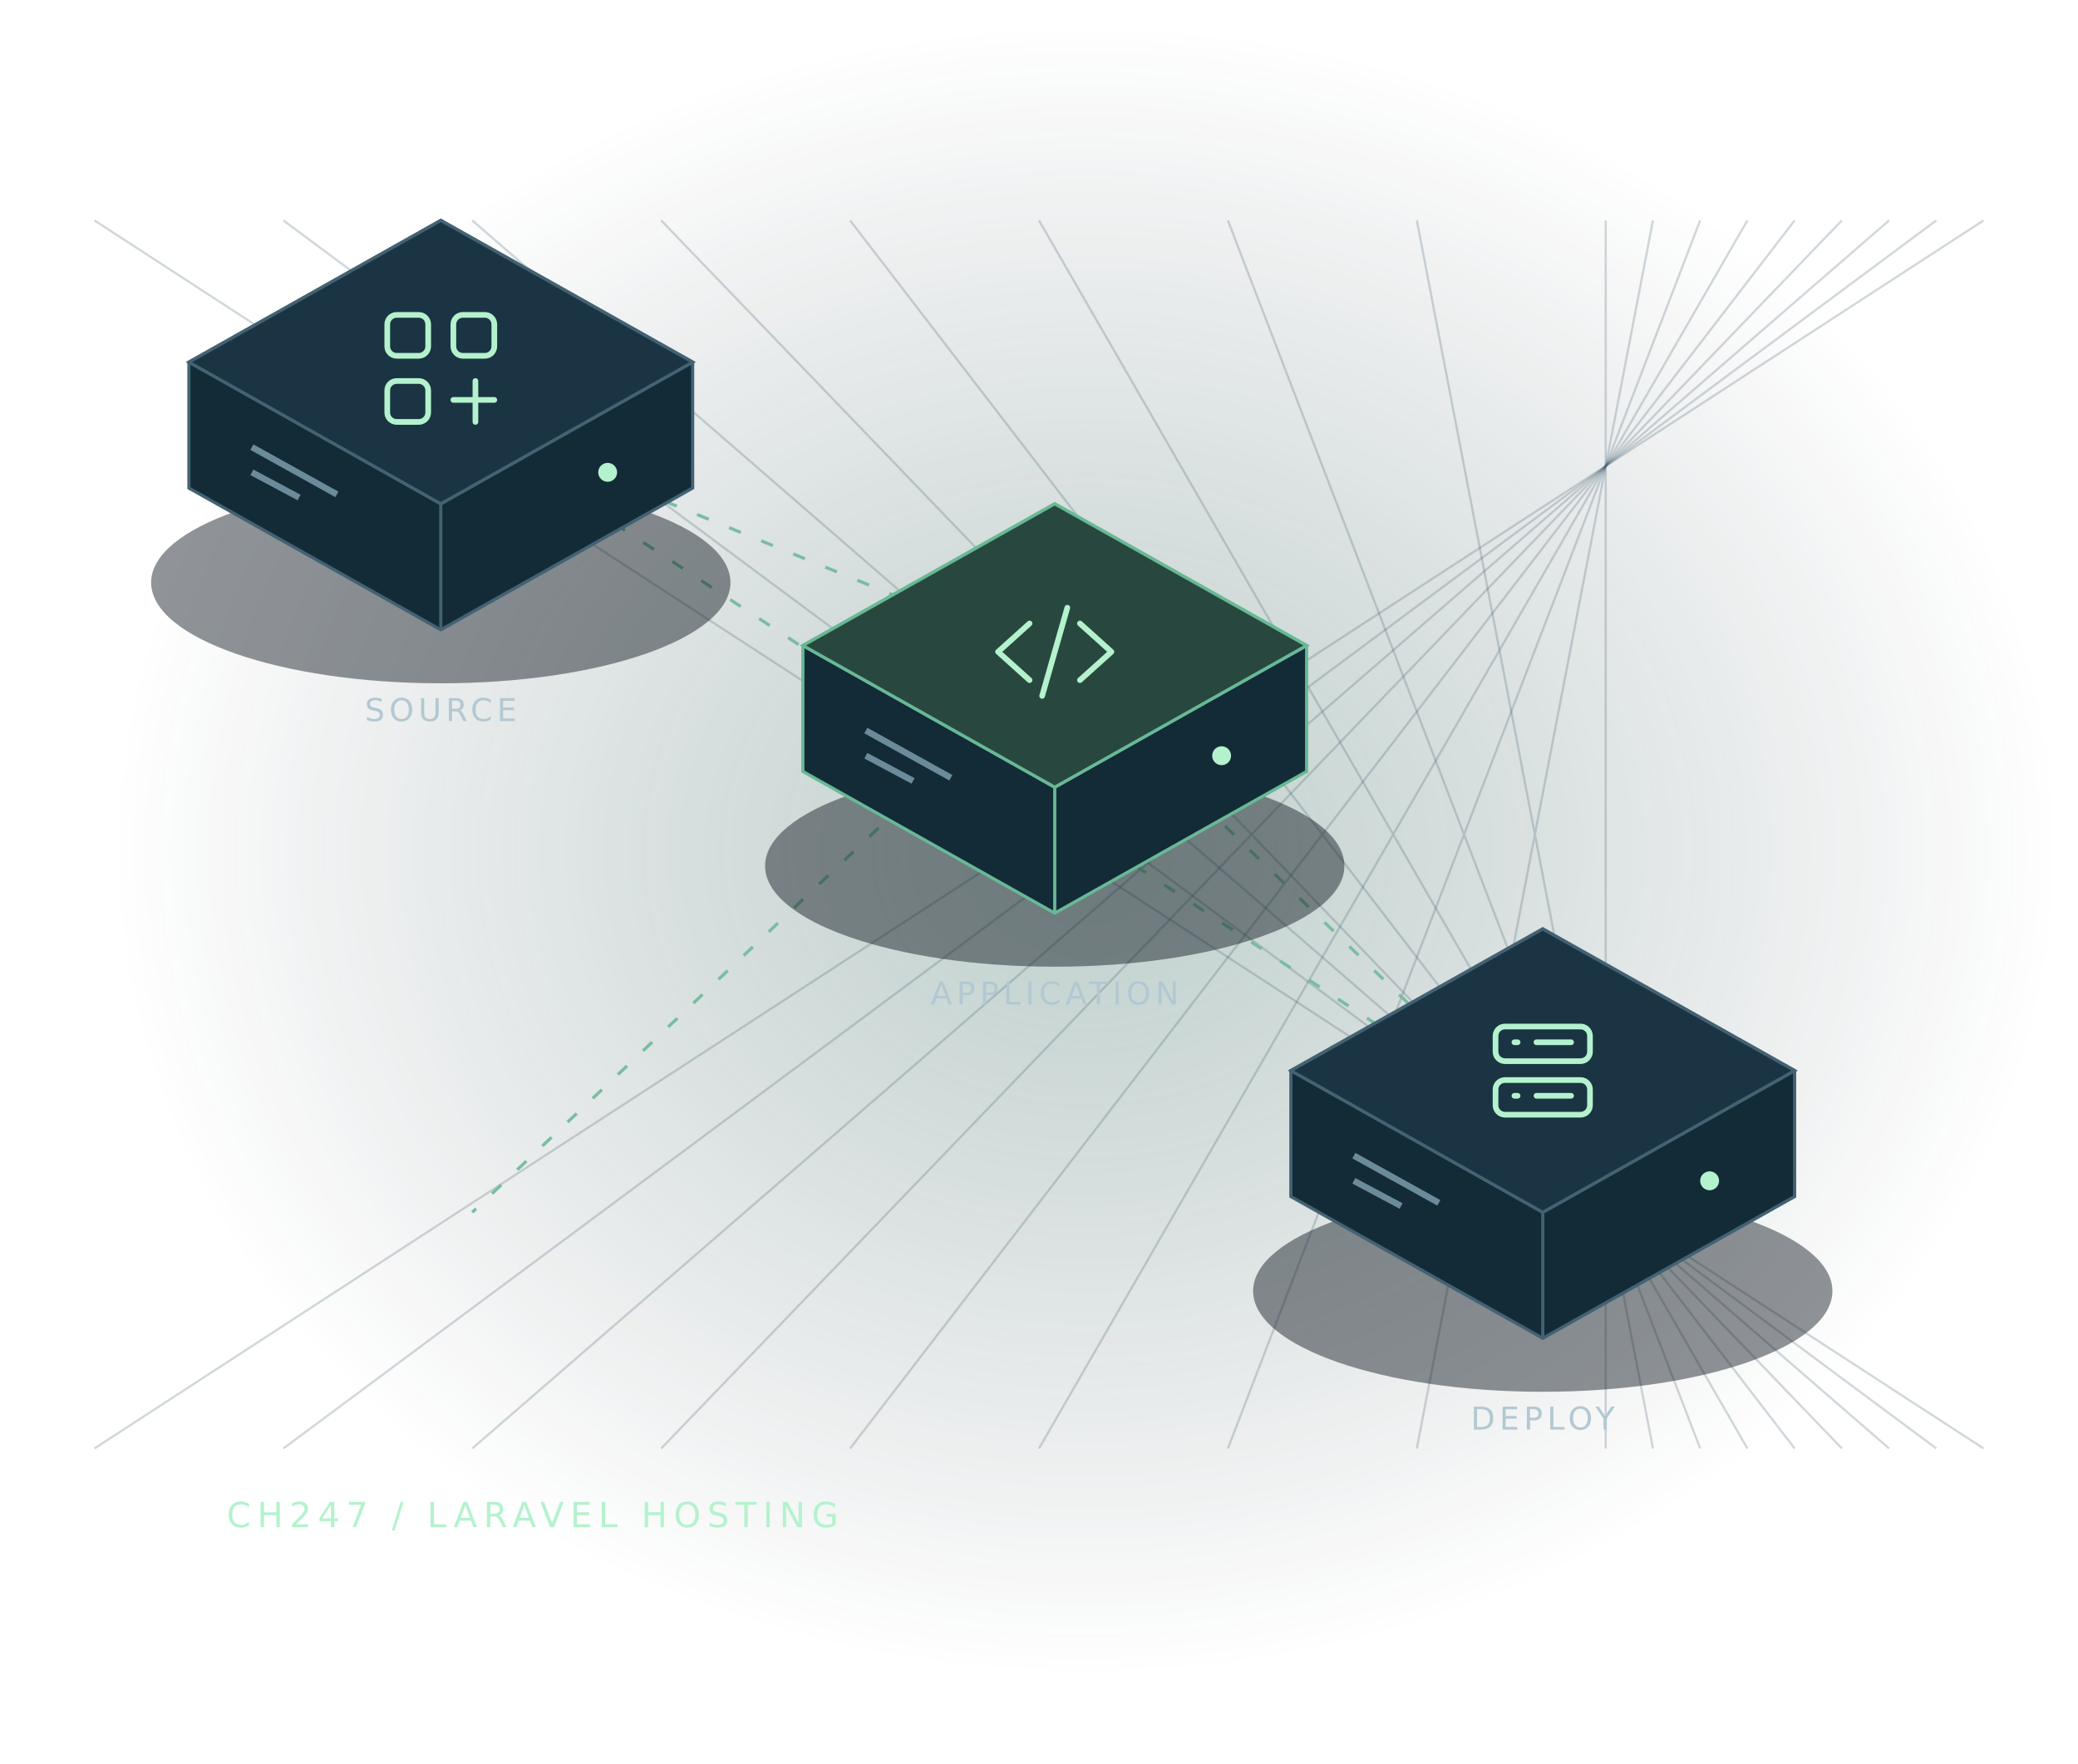
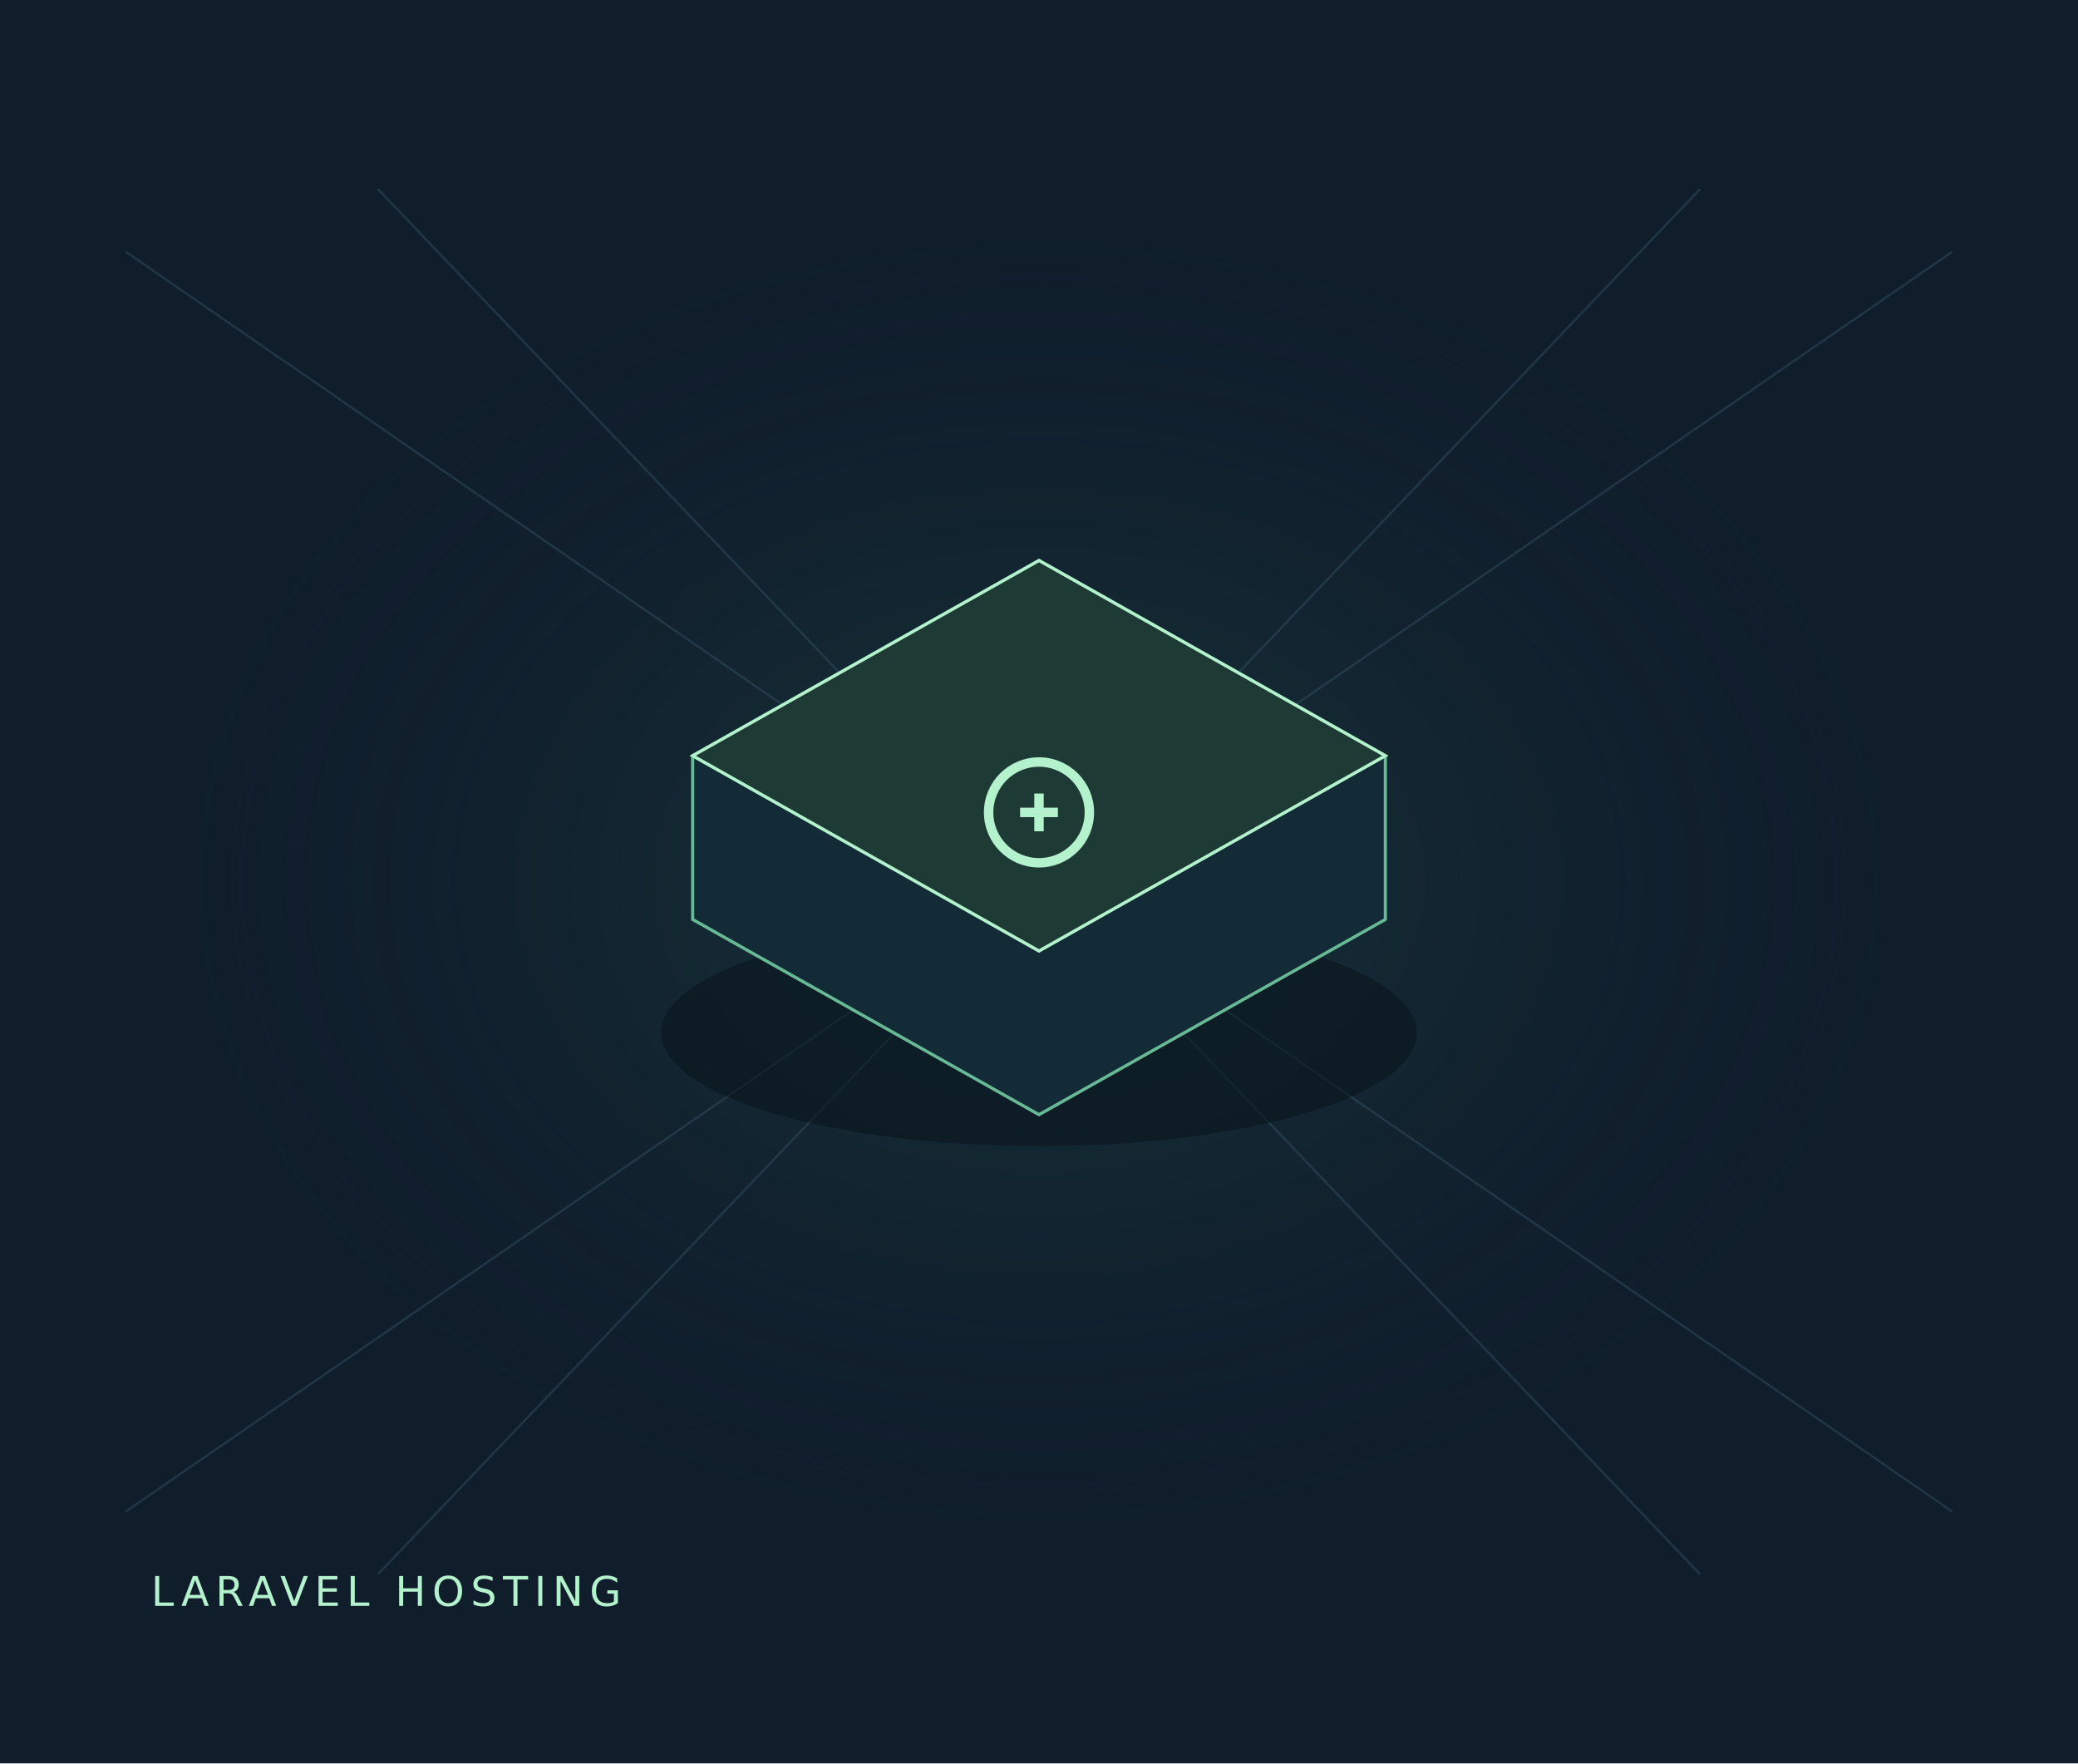
<svg xmlns="http://www.w3.org/2000/svg" viewBox="0 0 660 560" width="660" height="560" role="img">
  <defs>
    <radialGradient id="glow">
-       <stop stop-color="#266758" stop-opacity=".3" />
+       <stop stop-color="#266758" stop-opacity=".35" />
      <stop offset="1" stop-color="#101e2c" stop-opacity="0" />
    </radialGradient>
  </defs>
-   <ellipse cx="345" cy="270" rx="310" ry="265" fill="url(#glow)" />
-   <path d="M30 70 630 460M30 460 630 70" stroke="#365264" stroke-width=".7" opacity=".23" />
-   <path d="M90 70 615 460M90 460 615 70" stroke="#365264" stroke-width=".7" opacity=".23" />
-   <path d="M150 70 600 460M150 460 600 70" stroke="#365264" stroke-width=".7" opacity=".23" />
-   <path d="M210 70 585 460M210 460 585 70" stroke="#365264" stroke-width=".7" opacity=".23" />
-   <path d="M270 70 570 460M270 460 570 70" stroke="#365264" stroke-width=".7" opacity=".23" />
-   <path d="M330 70 555 460M330 460 555 70" stroke="#365264" stroke-width=".7" opacity=".23" />
-   <path d="M390 70 540 460M390 460 540 70" stroke="#365264" stroke-width=".7" opacity=".23" />
-   <path d="M450 70 525 460M450 460 525 70" stroke="#365264" stroke-width=".7" opacity=".23" />
-   <path d="M510 70 510 460M510 460 510 70" stroke="#365264" stroke-width=".7" opacity=".23" />
-   <g stroke="#79bda1" fill="none" stroke-dasharray="4 7">
-     <path d="M140 130 335 210 490 360M335 210 150 385M140 130 490 360" />
+   <rect width="660" height="560" fill="#101e2c" />
+   <ellipse cx="330" cy="280" rx="280" ry="210" fill="url(#glow)" />
+   <g fill="none" stroke="#365264" stroke-width=".7" opacity=".45">
+     <path d="M40 80 620 480M40 480 620 80M120 60 540 500M120 500 540 60" />
  </g>
-   <g transform="translate(140,120)">
-     <ellipse cx="0" cy="65" rx="92" ry="32" fill="#08121a" opacity=".45" />
-     <path d="m-80-5 80-45 80 45v40L0 80l-80-45Z" fill="#132b37" stroke="#436272" stroke-width="1" />
-     <path d="m-80-5 80 45 80-45M0 40v40" fill="none" stroke="#436272" />
-     <path d="m-80-5 80-45 80 45L0 40Z" fill="#1b3444" stroke="#436272" />
-     <path d="m-60 22 27 15m-27-7 15 8" stroke="#6b8b9a" stroke-width="2" />
-     <g transform="translate(-24,-27)">
-       <g fill="none" stroke="#b4f2cd" stroke-width="1.8" stroke-linecap="round" stroke-linejoin="round">
-         <rect x="7" y="7" width="13" height="13" rx="3" />
-         <rect x="28" y="7" width="13" height="13" rx="3" />
-         <rect x="7" y="28" width="13" height="13" rx="3" />
-         <path d="M28 34h13m-6-6v13" />
-       </g>
-     </g>
-     <circle cx="53" cy="30" r="3" fill="#b4f2cd" />
-     <text x="0" y="109" text-anchor="middle" fill="#b2c8d2" font-size="10" font-family="DejaVu Sans,Arial,sans-serif" letter-spacing="1.4">SOURCE</text>
+   <g transform="translate(330 250)">
+     <ellipse cx="0" cy="78" rx="120" ry="36" fill="#08121a" opacity=".55" />
+     <path d="m-110-10 110-62 110 62v52L0 104l-110-62Z" fill="#132b37" stroke="#68b996" />
+     <path d="m-110-10 110 62 110-62" fill="none" stroke="#68b996" />
+     <path d="m-110-10 110-62 110 62L0 52Z" fill="#1d3b34" stroke="#b4f2cd" />
+     <circle cx="0" cy="8" r="16" fill="none" stroke="#b4f2cd" stroke-width="3" />
+     <path d="M-6 8h12M0 2v12" stroke="#b4f2cd" stroke-width="3" />
  </g>
-   <g transform="translate(490,345)">
-     <ellipse cx="0" cy="65" rx="92" ry="32" fill="#08121a" opacity=".45" />
-     <path d="m-80-5 80-45 80 45v40L0 80l-80-45Z" fill="#132b37" stroke="#436272" stroke-width="1" />
-     <path d="m-80-5 80 45 80-45M0 40v40" fill="none" stroke="#436272" />
-     <path d="m-80-5 80-45 80 45L0 40Z" fill="#1b3444" stroke="#436272" />
-     <path d="m-60 22 27 15m-27-7 15 8" stroke="#6b8b9a" stroke-width="2" />
-     <g transform="translate(-24,-27)">
-       <g fill="none" stroke="#b4f2cd" stroke-width="1.8" stroke-linecap="round" stroke-linejoin="round">
-         <rect x="9" y="8" width="30" height="11" rx="3" />
-         <rect x="9" y="25" width="30" height="11" rx="3" />
-         <path d="M15 13h1m6 0h11M15 30h1m6 0h11" />
-       </g>
-     </g>
-     <circle cx="53" cy="30" r="3" fill="#b4f2cd" />
-     <text x="0" y="109" text-anchor="middle" fill="#b2c8d2" font-size="10" font-family="DejaVu Sans,Arial,sans-serif" letter-spacing="1.4">DEPLOY</text>
-   </g>
-   <g transform="translate(5,-25)">
-     <g transform="translate(330,235)">
-       <ellipse cx="0" cy="65" rx="92" ry="32" fill="#08121a" opacity=".45" />
-       <path d="m-80-5 80-45 80 45v40L0 80l-80-45Z" fill="#132b37" stroke="#68b996" stroke-width="1" />
-       <path d="m-80-5 80 45 80-45M0 40v40" fill="none" stroke="#68b996" />
-       <path d="m-80-5 80-45 80 45L0 40Z" fill="#28483f" stroke="#68b996" />
-       <path d="m-60 22 27 15m-27-7 15 8" stroke="#6b8b9a" stroke-width="2" />
-       <g transform="translate(-24,-27)">
-         <g fill="none" stroke="#b4f2cd" stroke-width="1.8" stroke-linecap="round" stroke-linejoin="round">
-           <path d="m16 15-10 9 10 9m16-18 10 9-10 9M28 10l-8 28" />
-         </g>
-       </g>
-       <circle cx="53" cy="30" r="3" fill="#b4f2cd" />
-       <text x="0" y="109" text-anchor="middle" fill="#b2c8d2" font-size="10" font-family="DejaVu Sans,Arial,sans-serif" letter-spacing="1.4">APPLICATION</text>
-     </g>
-   </g>
-   <text x="72" y="485" fill="#b4f2cd" font-size="11" font-family="DejaVu Sans,Arial,sans-serif" letter-spacing="2">CH247 / LARAVEL HOSTING</text>
+   <text x="48" y="510" fill="#b4f2cd" font-size="13" font-family="DejaVu Sans,Arial,sans-serif" letter-spacing="2">LARAVEL HOSTING</text>
</svg>
